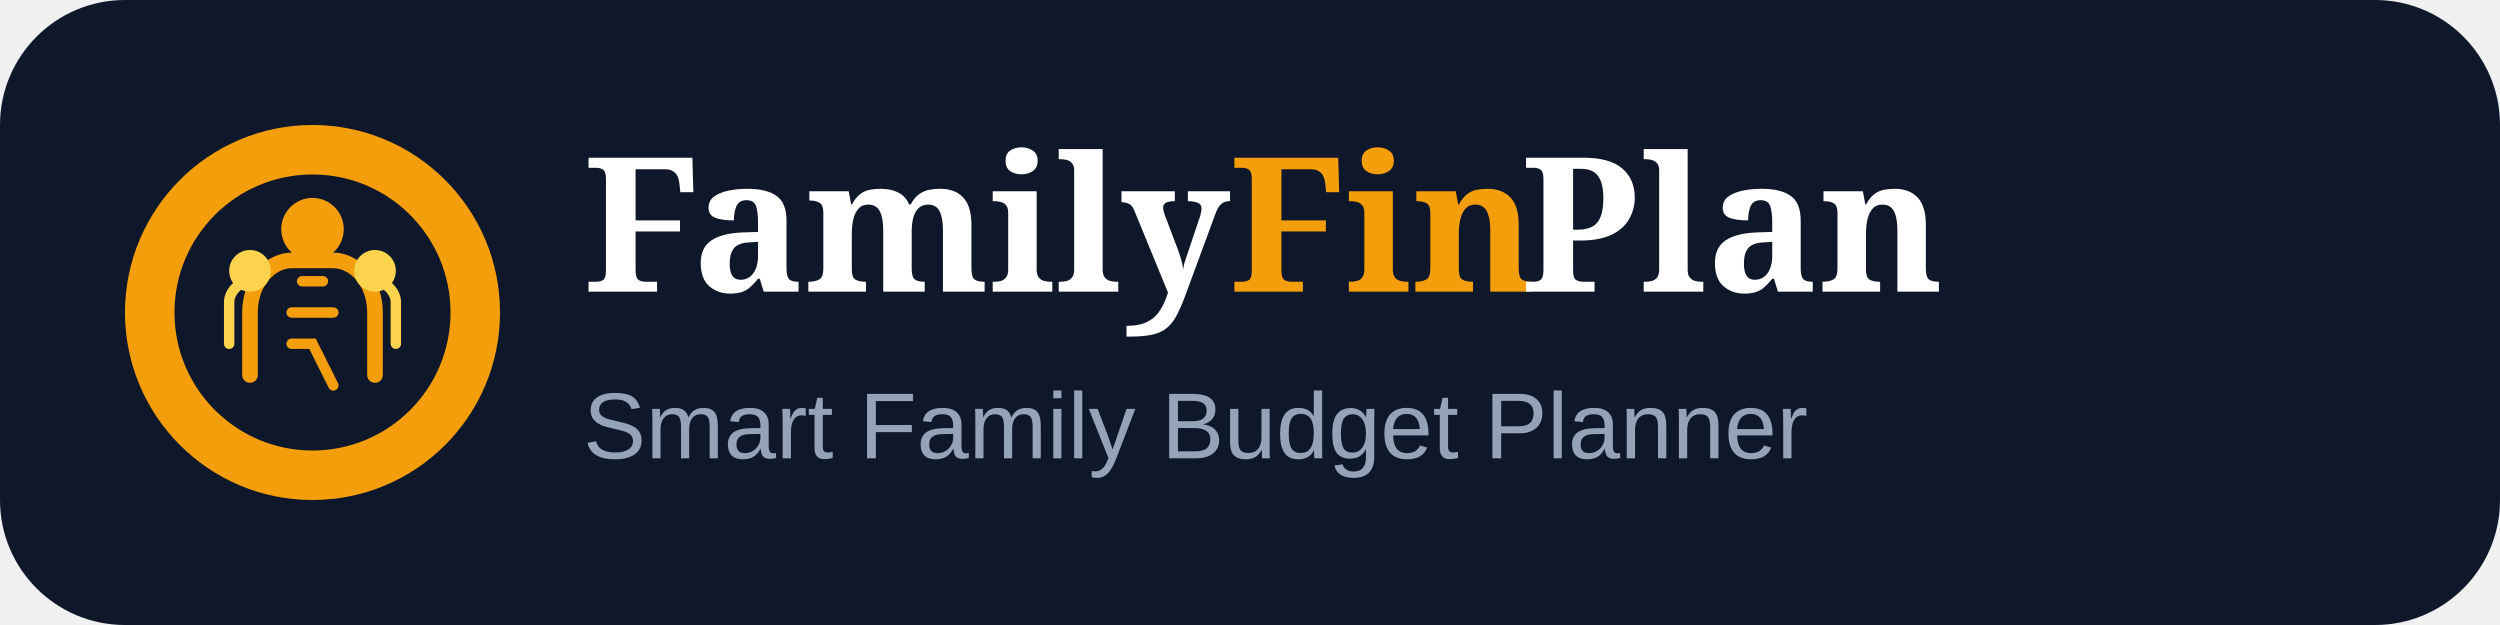
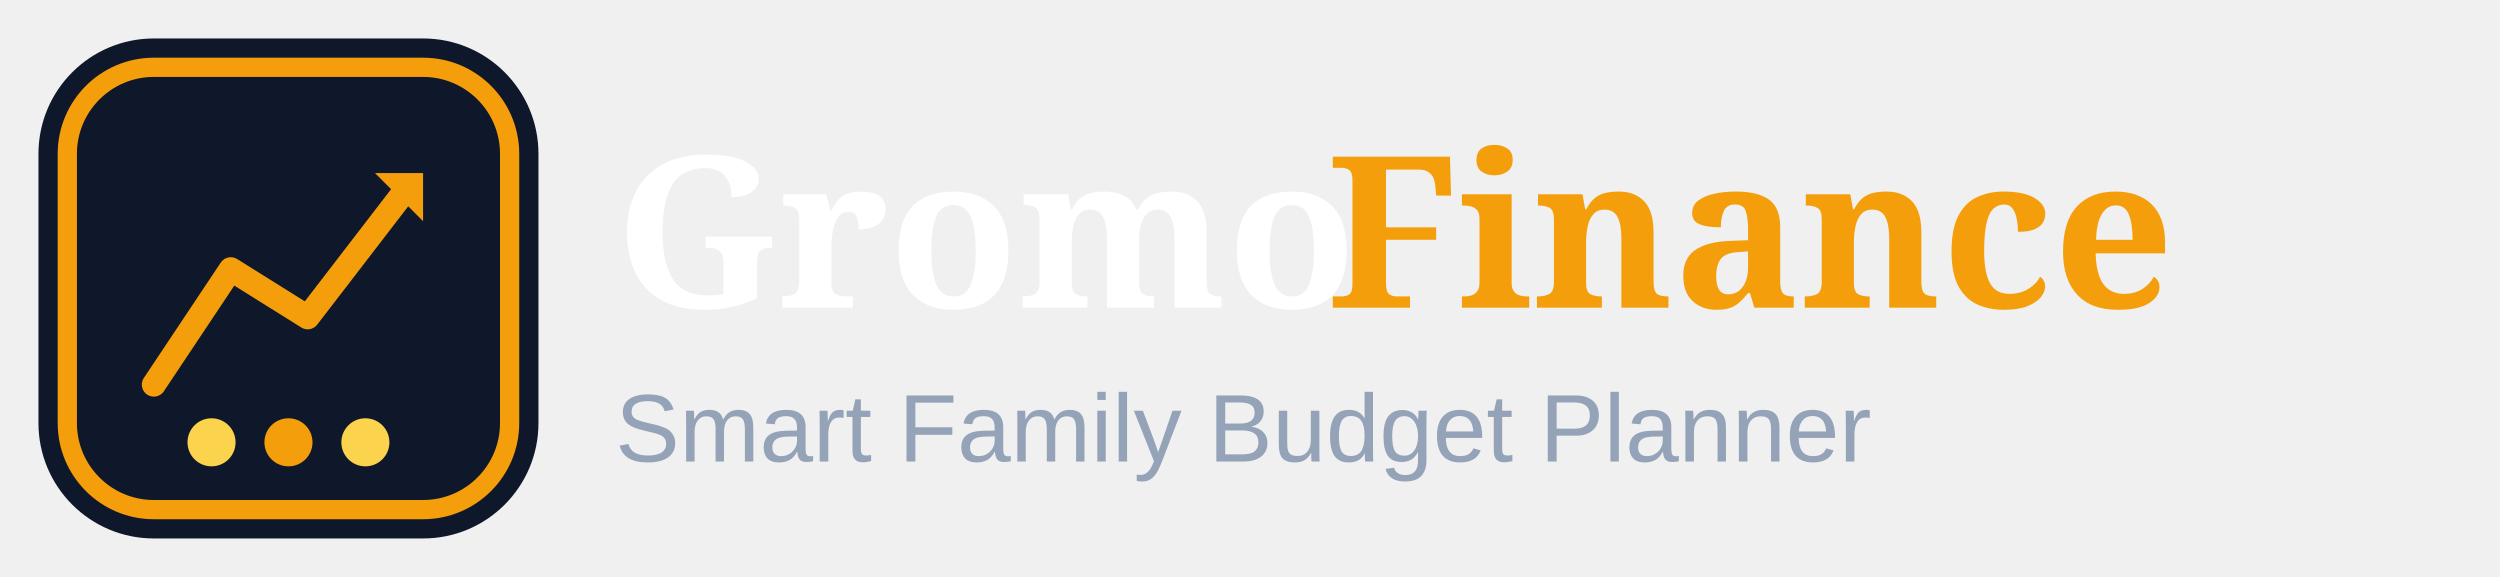
- <svg xmlns="http://www.w3.org/2000/svg" viewBox="0 0 240 60" fill="none">
-   <rect x="0" y="0" width="240" height="60" rx="12" fill="#0f172a" />
-   <circle cx="30" cy="30" r="18" fill="#f59e0b" />
-   <circle cx="30" cy="30" r="14" fill="#0f172a" stroke="#f59e0b" stroke-width="1.5" />
-   <path d="M24 36 L24 30 C24 27 26 25 28 25 L32 25 C34 25 36 27 36 30 L36 36" stroke="#f59e0b" stroke-width="1.5" fill="none" stroke-linecap="round" />
-   <circle cx="30" cy="22" r="3" fill="#f59e0b" />
-   <circle cx="24" cy="26" r="2" fill="#fcd34d" />
-   <path d="M22 33 L22 29 C22 28 23 27 24 27 L24 27" stroke="#fcd34d" stroke-width="1" fill="none" stroke-linecap="round" />
-   <circle cx="36" cy="26" r="2" fill="#fcd34d" />
-   <path d="M38 33 L38 29 C38 28 37 27 36 27 L36 27" stroke="#fcd34d" stroke-width="1" fill="none" stroke-linecap="round" />
-   <path d="M28 30 L32 30 M28 33 L30 33 L32 37 M29 27 L31 27" stroke="#f59e0b" stroke-width="1" stroke-linecap="round" />
-   <text x="56" y="28" font-family="Georgia, serif" font-size="18" font-weight="700" fill="#ffffff">Family</text>
-   <text x="118" y="28" font-family="Georgia, serif" font-size="18" font-weight="700" fill="#f59e0b">Fin</text>
-   <text x="146" y="28" font-family="Georgia, serif" font-size="18" font-weight="700" fill="#ffffff">Plan</text>
-   <text x="56" y="44" font-family="Arial, sans-serif" font-size="9" fill="#94a3b8">Smart Family Budget Planner</text>
+ <svg xmlns="http://www.w3.org/2000/svg" viewBox="0 0 260 60" fill="none">
+   <rect x="4" y="4" width="52" height="52" rx="12" fill="#0f172a" />
+   <rect x="7" y="7" width="46" height="46" rx="9" fill="#0f172a" stroke="#f59e0b" stroke-width="2" />
+   <path d="M16 40 L24 28 L32 33 L42 20" stroke="#f59e0b" stroke-width="2.5" fill="none" stroke-linecap="round" stroke-linejoin="round" />
+   <polygon points="39,18 44,18 44,23" fill="#f59e0b" />
+   <circle cx="22" cy="46" r="2.5" fill="#fcd34d" />
+   <circle cx="30" cy="46" r="2.5" fill="#f59e0b" />
+   <circle cx="38" cy="46" r="2.5" fill="#fcd34d" />
+   <text x="64" y="32" font-family="Georgia, serif" font-size="22" font-weight="700" fill="#ffffff">Gromo</text>
+   <text x="138" y="32" font-family="Georgia, serif" font-size="22" font-weight="700" fill="#f59e0b">Finance</text>
+   <text x="64" y="48" font-family="Arial, sans-serif" font-size="10" fill="#94a3b8">Smart Family Budget Planner</text>
</svg>
